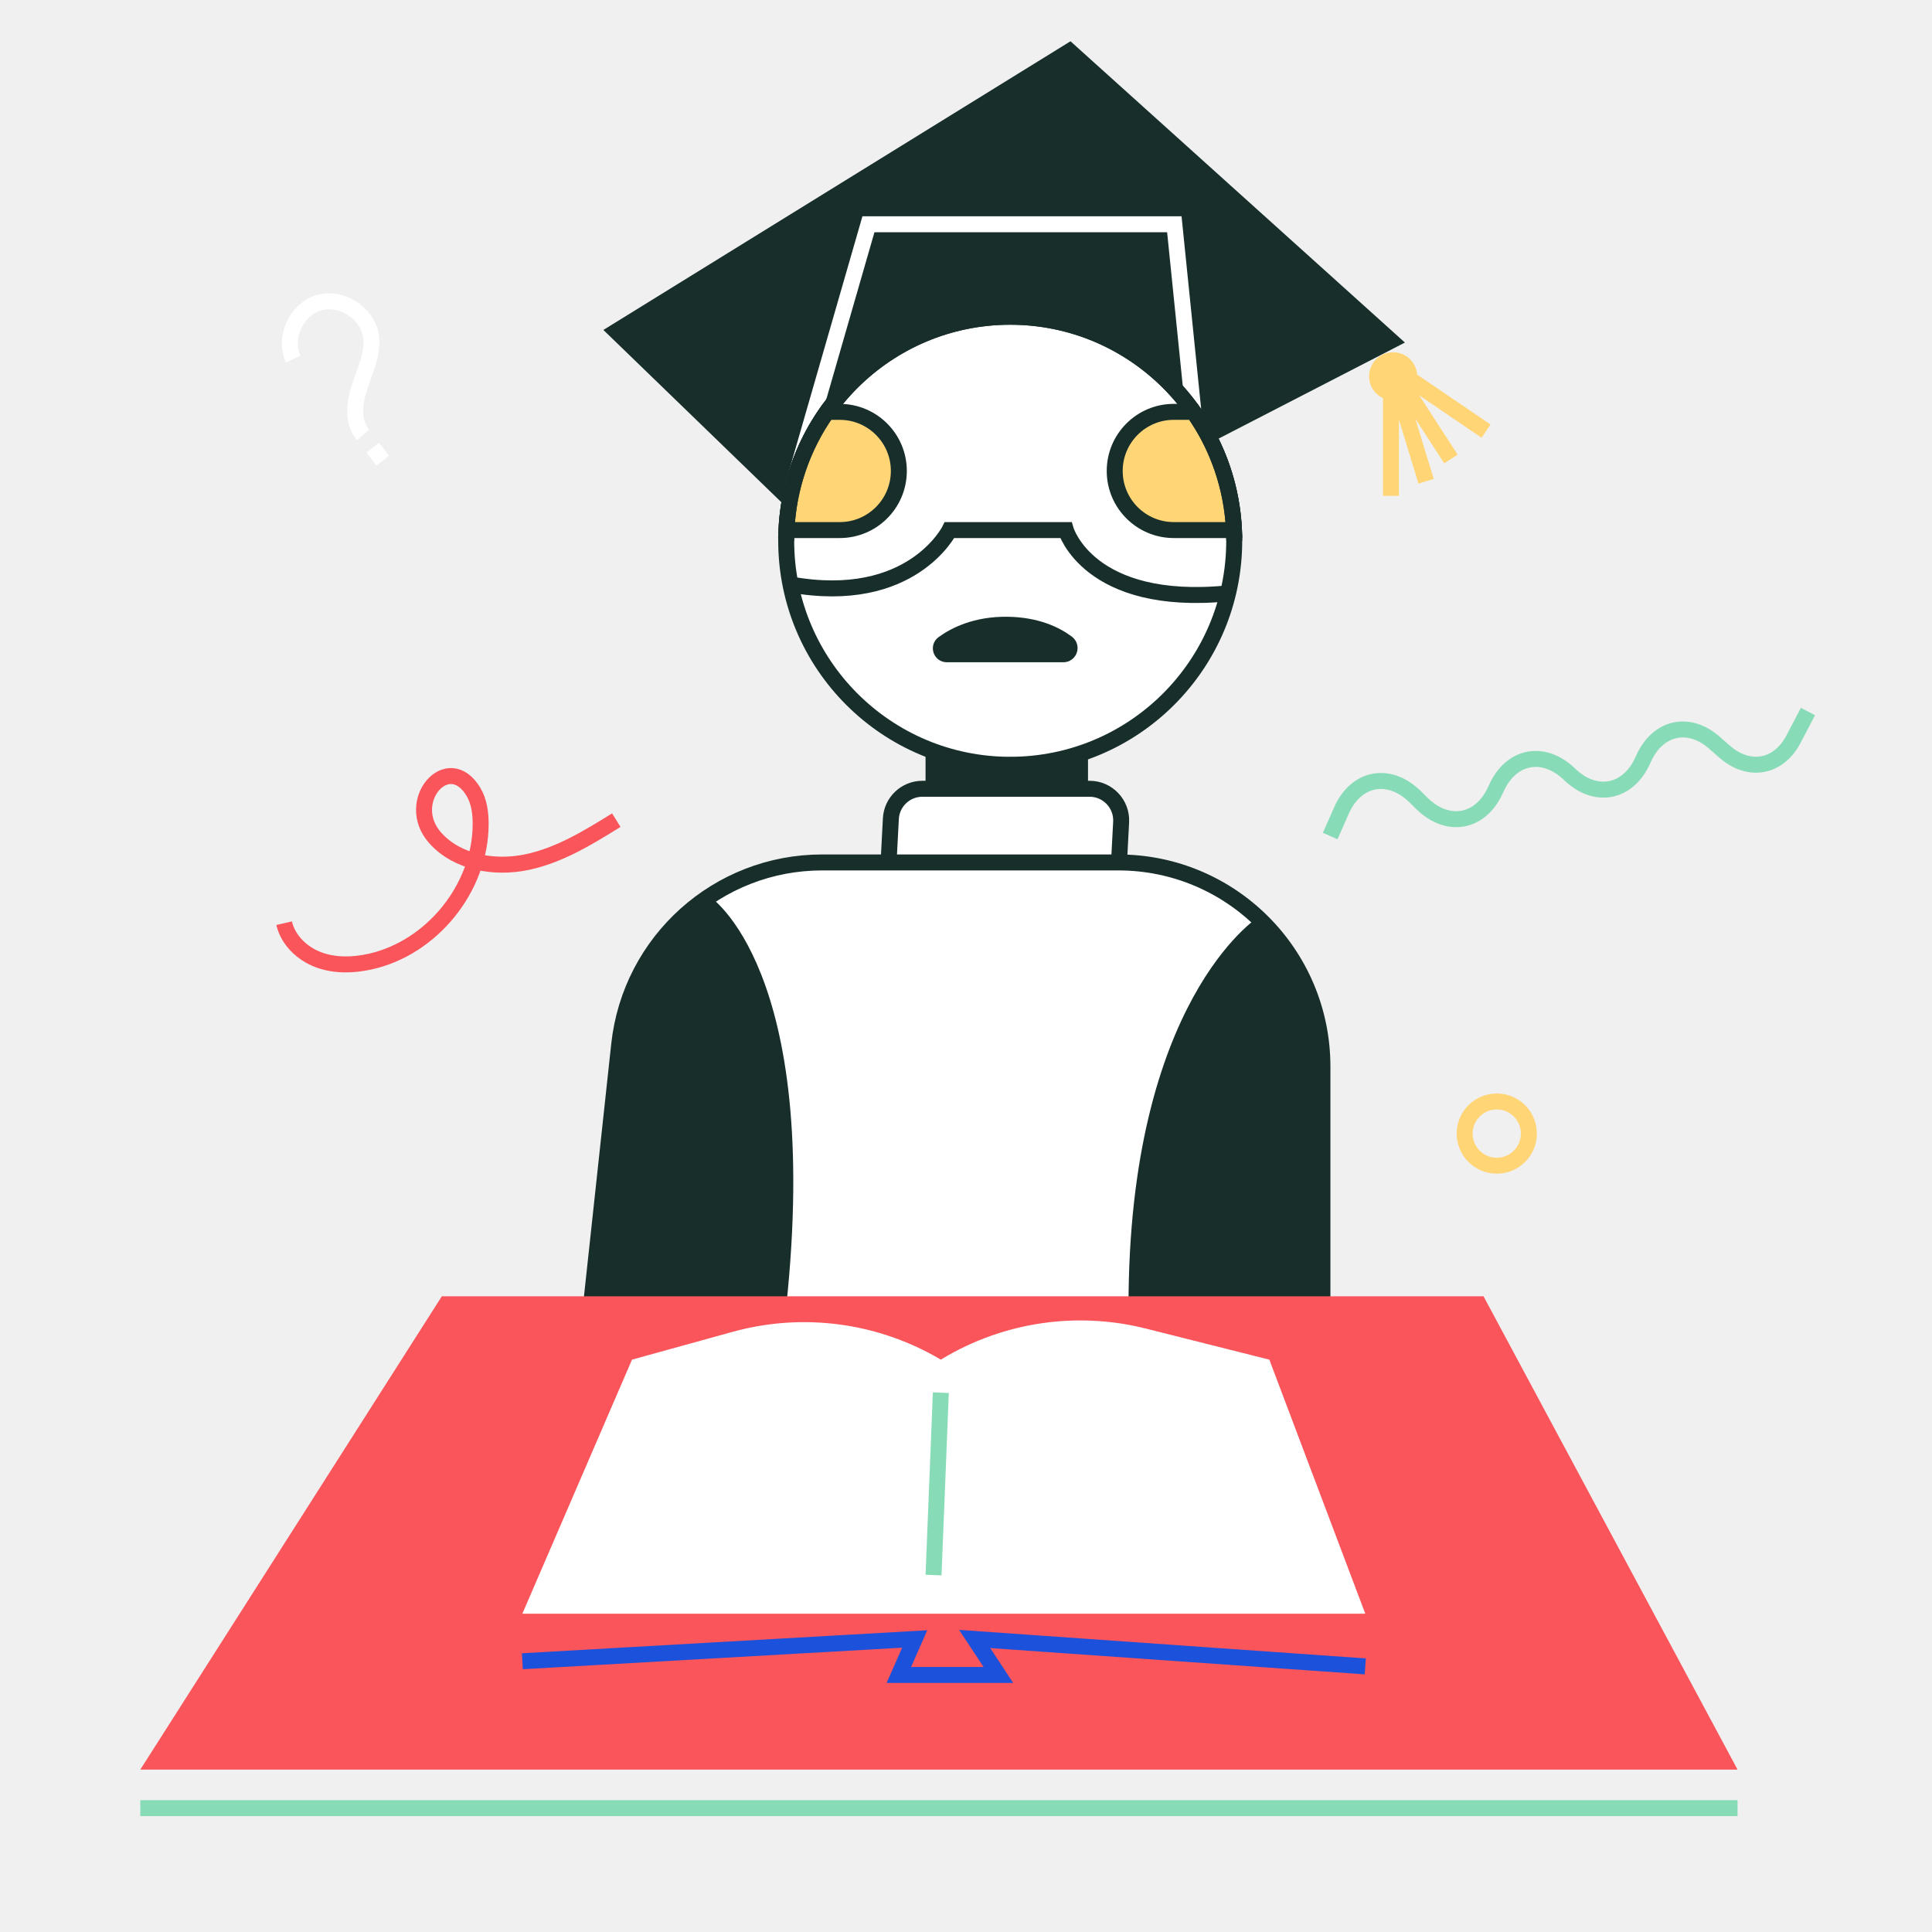
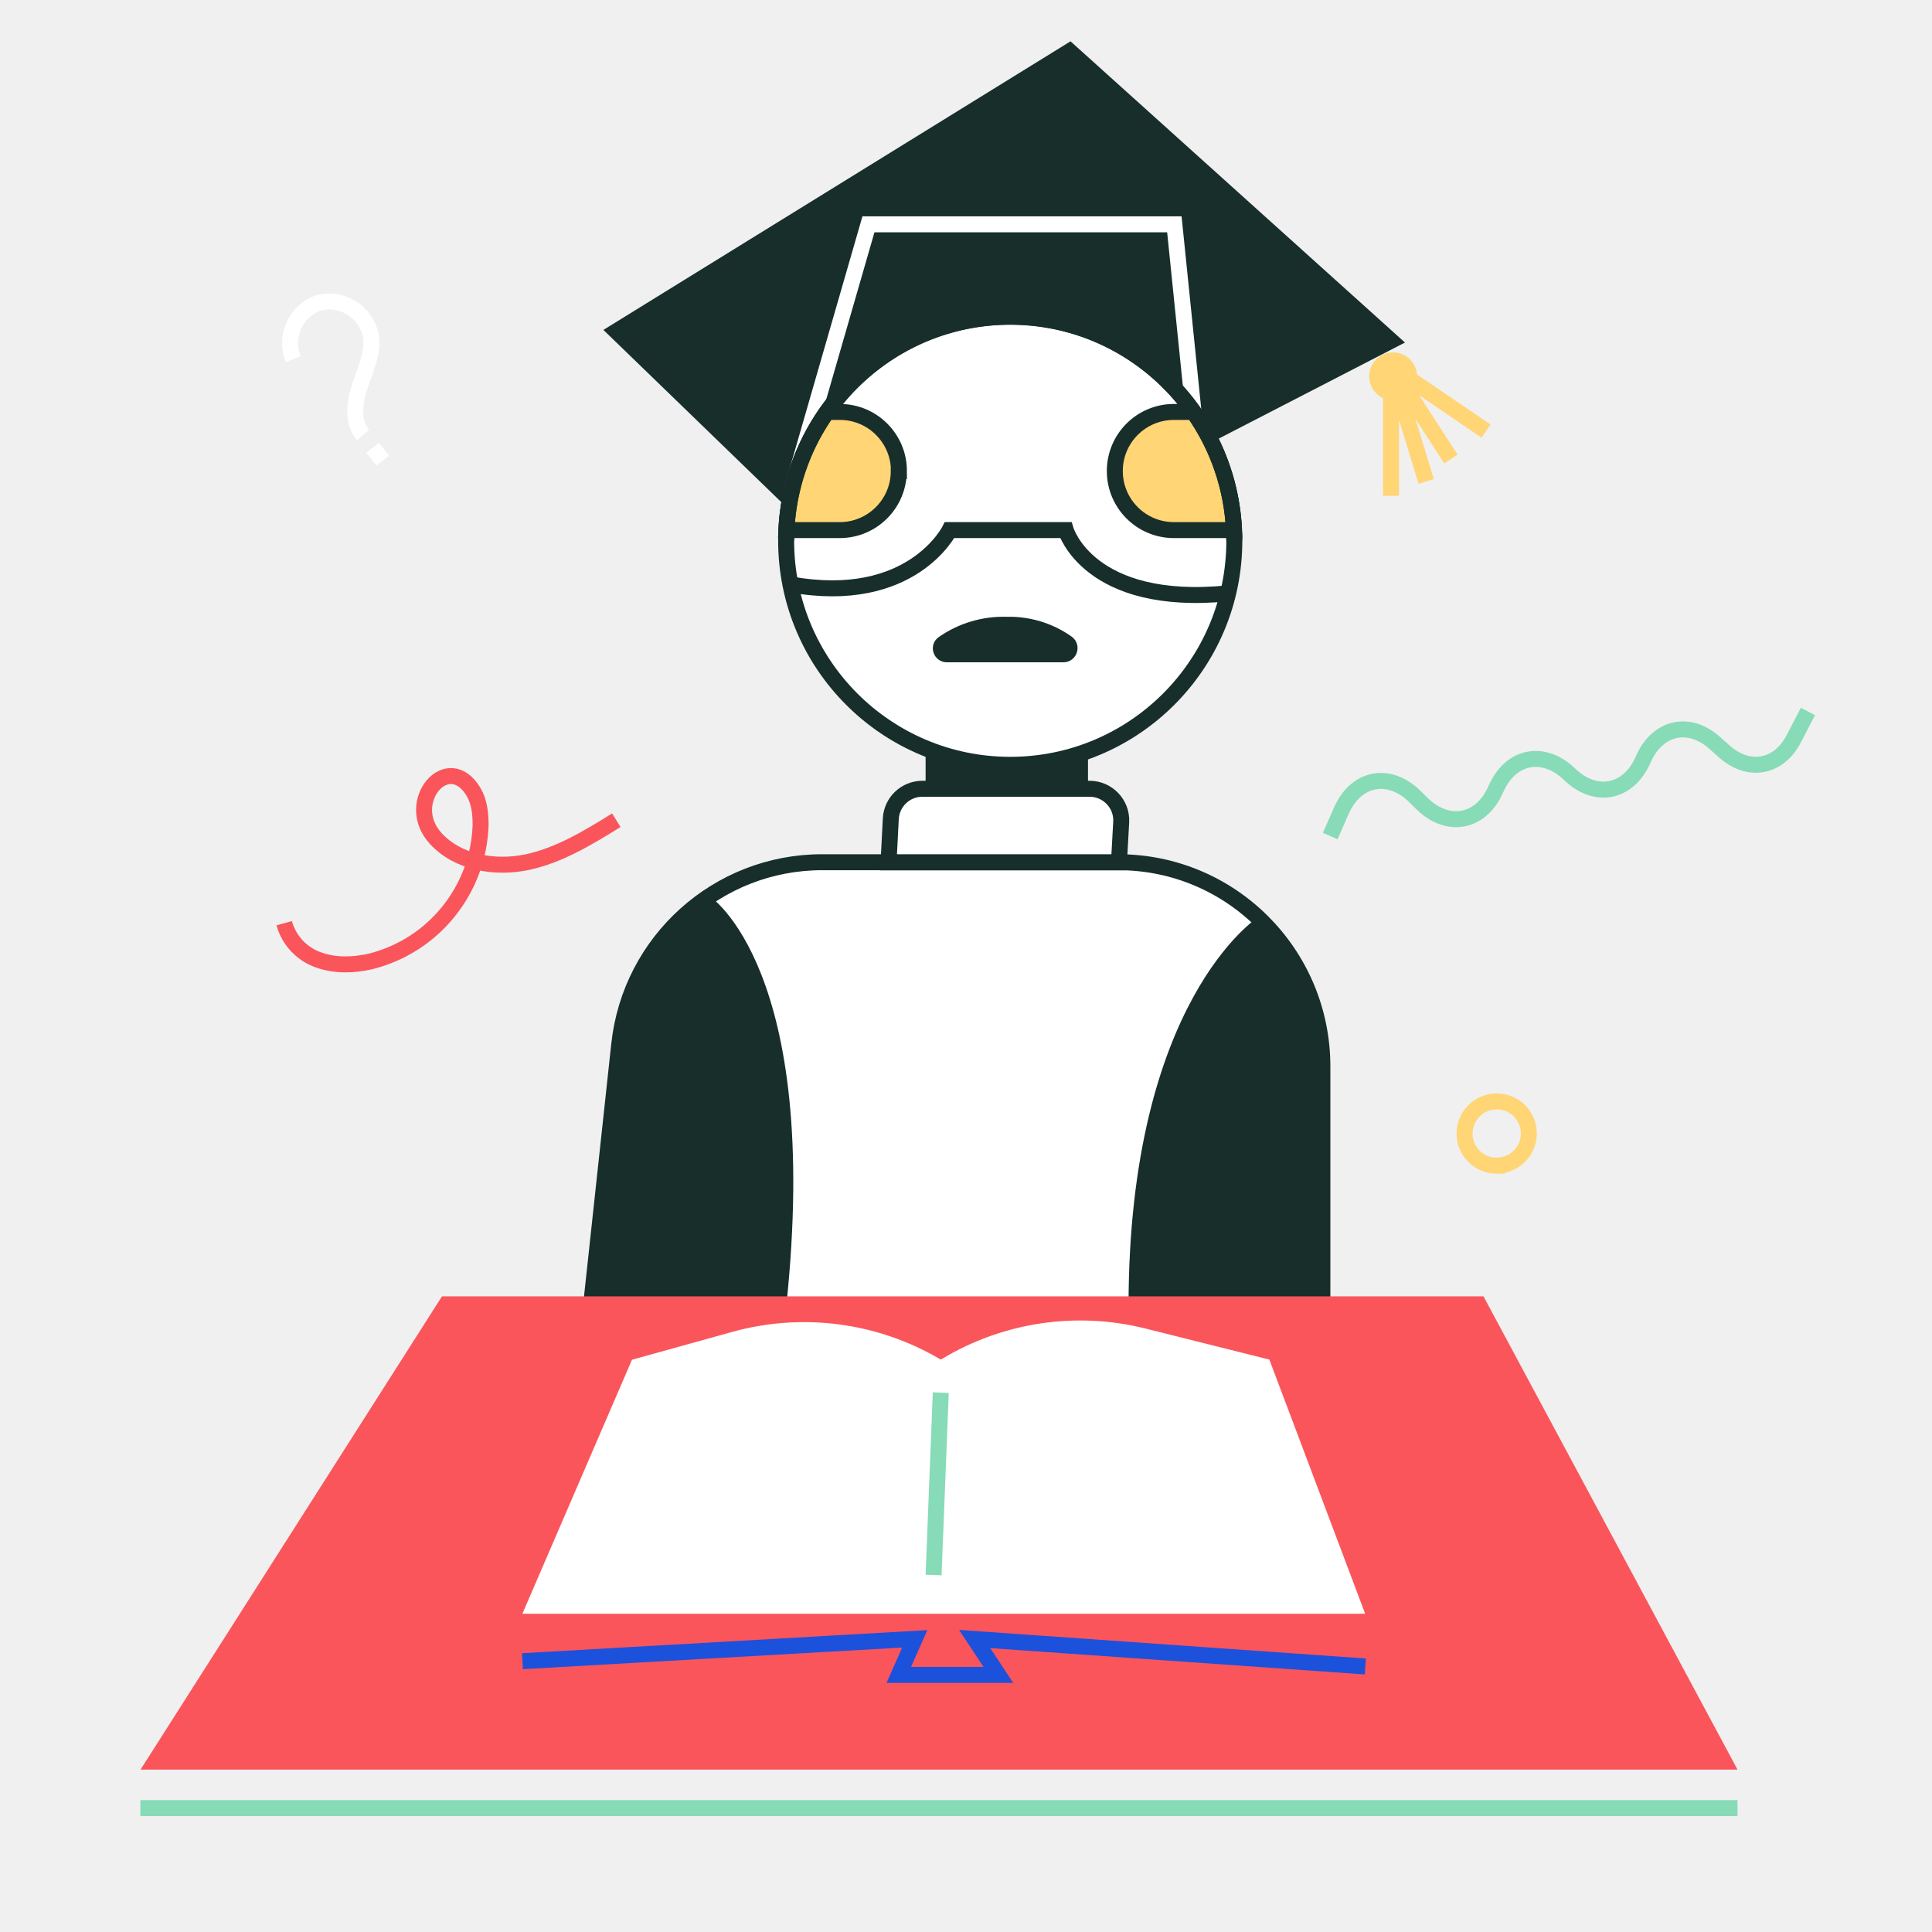
<svg xmlns="http://www.w3.org/2000/svg" width="121" height="121" fill="none">
-   <path d="M49.24 31.052l-10.641-10.3L66.988 3.207l20.128 18.134-13.568 6.995-24.308 2.715z" fill="#172E2B" stroke="#172E2B" stroke-miterlimit="10" />
-   <path d="M49.644 30.51l4.746-16.465h19.158l1.196 11.75" stroke="#fff" stroke-miterlimit="10" />
-   <path d="M87.116 22.951v8.101M87.116 22.951l2.2 7.19M87.116 22.951l3.756 5.794M87.116 22.951l5.955 4.05" stroke="#FFD576" stroke-miterlimit="10" />
-   <path d="M87.25 24.574a1.006 1.006 0 100-2.012 1.006 1.006 0 000 2.012z" fill="#FFD576" stroke="#FFD576" stroke-miterlimit="10" />
-   <path d="M67.641 46.772h-9.174v3.38h9.174v-3.38z" fill="#172E2B" stroke="#172E2B" stroke-miterlimit="10" />
-   <path d="M63.269 47.897c7.748 0 14.03-6.281 14.03-14.03 0-7.748-6.282-14.029-14.03-14.029-7.748 0-14.03 6.281-14.03 14.03 0 7.748 6.282 14.03 14.03 14.03zM57.77 49.4H68.24c1.134 0 2.035.951 1.976 2.083l-.133 2.531H55.651l.143-2.738A1.978 1.978 0 0157.77 49.4zM37.007 81.83l1.772-16.406a12.783 12.783 0 0112.709-11.41H70.04c7.06 0 12.783 5.723 12.783 12.783V81.83H37.007z" fill="#fff" stroke="#172E2B" stroke-miterlimit="10" />
-   <path d="M49.24 81.83c2.253-21.166-4.809-25.692-4.809-25.692l-2.727 2.433s-2.54 3.296-2.925 6.853L37.007 81.83H49.24zM70.678 81.83c0-19.178 8.098-24.366 8.098-24.366s2.757 2.479 3.363 5.194c.607 2.716.685 19.172.685 19.172H70.678z" fill="#172E2B" />
-   <path d="M17.795 57.82c.246 1.065 1.133 1.91 2.157 2.291 1.024.382 2.165.35 3.232.113 3.868-.86 6.892-4.605 6.919-8.568.005-.71-.085-1.445-.447-2.055-1.586-2.67-4.419.615-2.398 2.877 1.381 1.546 3.71 1.942 5.74 1.517 2.03-.424 3.839-1.536 5.6-2.629" stroke="#FA555B" stroke-miterlimit="10" />
-   <path d="M73.516 25.794a3.702 3.702 0 000 7.404h3.767a13.953 13.953 0 00-2.539-7.404h-1.228z" fill="#FFD576" stroke="#172E2B" stroke-miterlimit="10" />
-   <path d="M76.91 37.161c-8.732.866-10.156-3.963-10.156-3.963h-7.286s-2.368 4.775-9.961 3.407" stroke="#172E2B" stroke-miterlimit="10" />
-   <path d="M59.297 40.977h7.3c.377 0 .534-.48.232-.705-.69-.516-1.902-1.13-3.774-1.145-1.934-.017-3.238.643-3.978 1.18-.29.21-.14.67.22.67z" fill="#172E2B" stroke="#172E2B" stroke-miterlimit="10" />
-   <path d="M56.294 29.497a3.702 3.702 0 00-3.701-3.702h-.799a13.952 13.952 0 00-2.539 7.403h3.338a3.702 3.702 0 003.701-3.701z" fill="#FFD576" stroke="#172E2B" stroke-miterlimit="10" />
-   <path d="M49.24 33.867c0-7.747 6.28-14.029 14.03-14.029 7.748 0 14.029 6.281 14.029 14.03" stroke="#172E2B" stroke-miterlimit="10" />
-   <path d="M27.672 81.185h65.239l15.91 29.643H8.788l18.884-29.643z" fill="#FA555B" />
-   <path d="M8.788 113.243H108.82" stroke="#87DBB7" stroke-miterlimit="10" />
-   <path d="M32.715 101.065l6.867-15.911 6.303-1.742a16.792 16.792 0 0113.039 1.742l.114-.07a16.793 16.793 0 0112.727-1.877l7.733 1.947 6.009 15.911H32.715z" fill="#fff" />
-   <path d="M32.715 104.043l24.572-1.395-.993 2.254h6.234l-1.486-2.254 24.465 1.717" stroke="#1C51DB" stroke-miterlimit="10" />
-   <path d="M58.924 87.222l-.457 11.422" stroke="#87DBB7" stroke-miterlimit="10" />
-   <path d="M93.742 73.007a2.011 2.011 0 100-4.023 2.011 2.011 0 000 4.023z" stroke="#FFD576" stroke-miterlimit="10" />
-   <path d="M83.31 52.36l.7-1.589c.919-2.09 3-2.476 4.633-.86l.399.395c1.598 1.582 3.635 1.248 4.583-.75l.13-.277c.94-1.98 2.95-2.328 4.545-.786 1.615 1.56 3.651 1.182 4.575-.85l.066-.145c.889-1.958 2.821-2.392 4.419-.992l.65.569c1.531 1.34 3.381 1.004 4.317-.784l.904-1.728" stroke="#87DBB7" stroke-miterlimit="10" />
-   <path d="M18.361 22.495c-.61-1.322.182-3.095 1.574-3.525 1.391-.43 3.044.588 3.287 2.024.181 1.07-.32 2.12-.672 3.147-.352 1.027-.522 2.28.19 3.1M23.343 28.035l.63.815" stroke="#fff" stroke-miterlimit="10" />
+   <path d="M49.24 31.05 38.6 20.75 66.99 3.21l20.13 18.13-13.57 7-24.31 2.71z" fill="#172E2B" stroke="#172E2B" stroke-miterlimit="10" />
+   <path d="m49.64 30.51 4.75-16.46h19.16l1.2 11.75" stroke="#fff" stroke-miterlimit="10" />
+   <path d="M87.12 22.95v8.1m0-8.1 2.2 7.2m-2.2-7.2 3.75 5.8m-3.75-5.8L93.07 27" stroke="#FFD576" stroke-miterlimit="10" />
+   <path d="M87.25 24.57a1 1 0 1 0 0-2 1 1 0 0 0 0 2z" fill="#FFD576" stroke="#FFD576" stroke-miterlimit="10" />
+   <path d="M67.64 46.77h-9.17v3.38h9.17v-3.38z" fill="#172E2B" stroke="#172E2B" stroke-miterlimit="10" />
+   <path d="M63.27 47.9a14.03 14.03 0 1 0 0-28.07 14.03 14.03 0 0 0 0 28.07zm-5.5 1.5h10.47c1.13 0 2.04.95 1.98 2.08l-.14 2.53H55.65l.14-2.73a1.98 1.98 0 0 1 1.98-1.88zM37.01 81.83l1.77-16.4A12.78 12.78 0 0 1 51.48 54h18.56c7.06 0 12.78 5.73 12.78 12.79v15.03H37.01z" fill="#fff" stroke="#172E2B" stroke-miterlimit="10" />
+   <path d="M49.24 81.83c2.25-21.17-4.8-25.7-4.8-25.7l-2.74 2.44s-2.54 3.3-2.92 6.85L37 81.83h12.23zm21.44 0c0-19.18 8.1-24.37 8.1-24.37s2.75 2.48 3.36 5.2c.6 2.71.68 19.17.68 19.17H70.68z" fill="#172E2B" />
+   <path d="M17.8 57.82a3.38 3.38 0 0 0 2.15 2.3c1.03.37 2.17.34 3.23.1a9.11 9.11 0 0 0 6.92-8.56c0-.71-.08-1.45-.44-2.06-1.59-2.67-4.42.62-2.4 2.88 1.38 1.54 3.7 1.94 5.74 1.52 2.03-.43 3.84-1.54 5.6-2.63" stroke="#FA555B" stroke-miterlimit="10" />
+   <path d="M73.52 25.8a3.7 3.7 0 0 0 0 7.4h3.76a13.95 13.95 0 0 0-2.54-7.4h-1.22z" fill="#FFD576" stroke="#172E2B" stroke-miterlimit="10" />
+   <path d="M76.91 37.16c-8.73.87-10.16-3.96-10.16-3.96h-7.28s-2.37 4.77-9.96 3.4" stroke="#172E2B" stroke-miterlimit="10" />
+   <path d="M59.3 40.98h7.3c.37 0 .53-.48.23-.7a6.25 6.25 0 0 0-3.78-1.15 6.56 6.56 0 0 0-3.97 1.18c-.3.2-.14.67.22.67z" fill="#172E2B" stroke="#172E2B" stroke-miterlimit="10" />
+   <path d="M56.3 29.5a3.7 3.7 0 0 0-3.7-3.7h-.8a13.95 13.95 0 0 0-2.55 7.4h3.34a3.7 3.7 0 0 0 3.7-3.7z" fill="#FFD576" stroke="#172E2B" stroke-miterlimit="10" />
+   <path d="M49.24 33.87a14.03 14.03 0 1 1 28.06 0" stroke="#172E2B" stroke-miterlimit="10" />
+   <path d="M27.67 81.19h65.24l15.91 29.64H8.8l18.88-29.64z" fill="#FA555B" />
+   <path d="M8.79 113.24h100.03" stroke="#87DBB7" stroke-miterlimit="10" />
+   <path d="m32.72 101.06 6.86-15.9 6.3-1.75a16.8 16.8 0 0 1 13.04 1.74l.12-.07a16.8 16.8 0 0 1 12.72-1.87l7.74 1.94 6 15.92H32.73z" fill="#fff" />
+   <path d="m32.72 104.04 24.57-1.4-1 2.26h6.24l-1.49-2.25 24.47 1.72" stroke="#1C51DB" stroke-miterlimit="10" />
+   <path d="m58.92 87.22-.45 11.42" stroke="#87DBB7" stroke-miterlimit="10" />
+   <path d="M93.74 73a2.01 2.01 0 1 0 0-4.02 2.01 2.01 0 0 0 0 4.03z" stroke="#FFD576" stroke-miterlimit="10" />
+   <path d="m83.31 52.36.7-1.59c.92-2.09 3-2.48 4.63-.86l.4.4c1.6 1.58 3.64 1.24 4.58-.75l.13-.28c.94-1.98 2.95-2.33 4.55-.79 1.61 1.56 3.65 1.19 4.58-.85l.06-.14c.89-1.96 2.82-2.4 4.42-1l.65.58c1.53 1.34 3.38 1 4.32-.79l.9-1.73" stroke="#87DBB7" stroke-miterlimit="10" />
+   <path d="M18.36 22.5a2.68 2.68 0 0 1 1.58-3.53 2.67 2.67 0 0 1 3.28 2.02c.18 1.07-.32 2.12-.67 3.15-.35 1.03-.52 2.28.19 3.1m.6.8.63.81" stroke="#fff" stroke-miterlimit="10" />
</svg>
